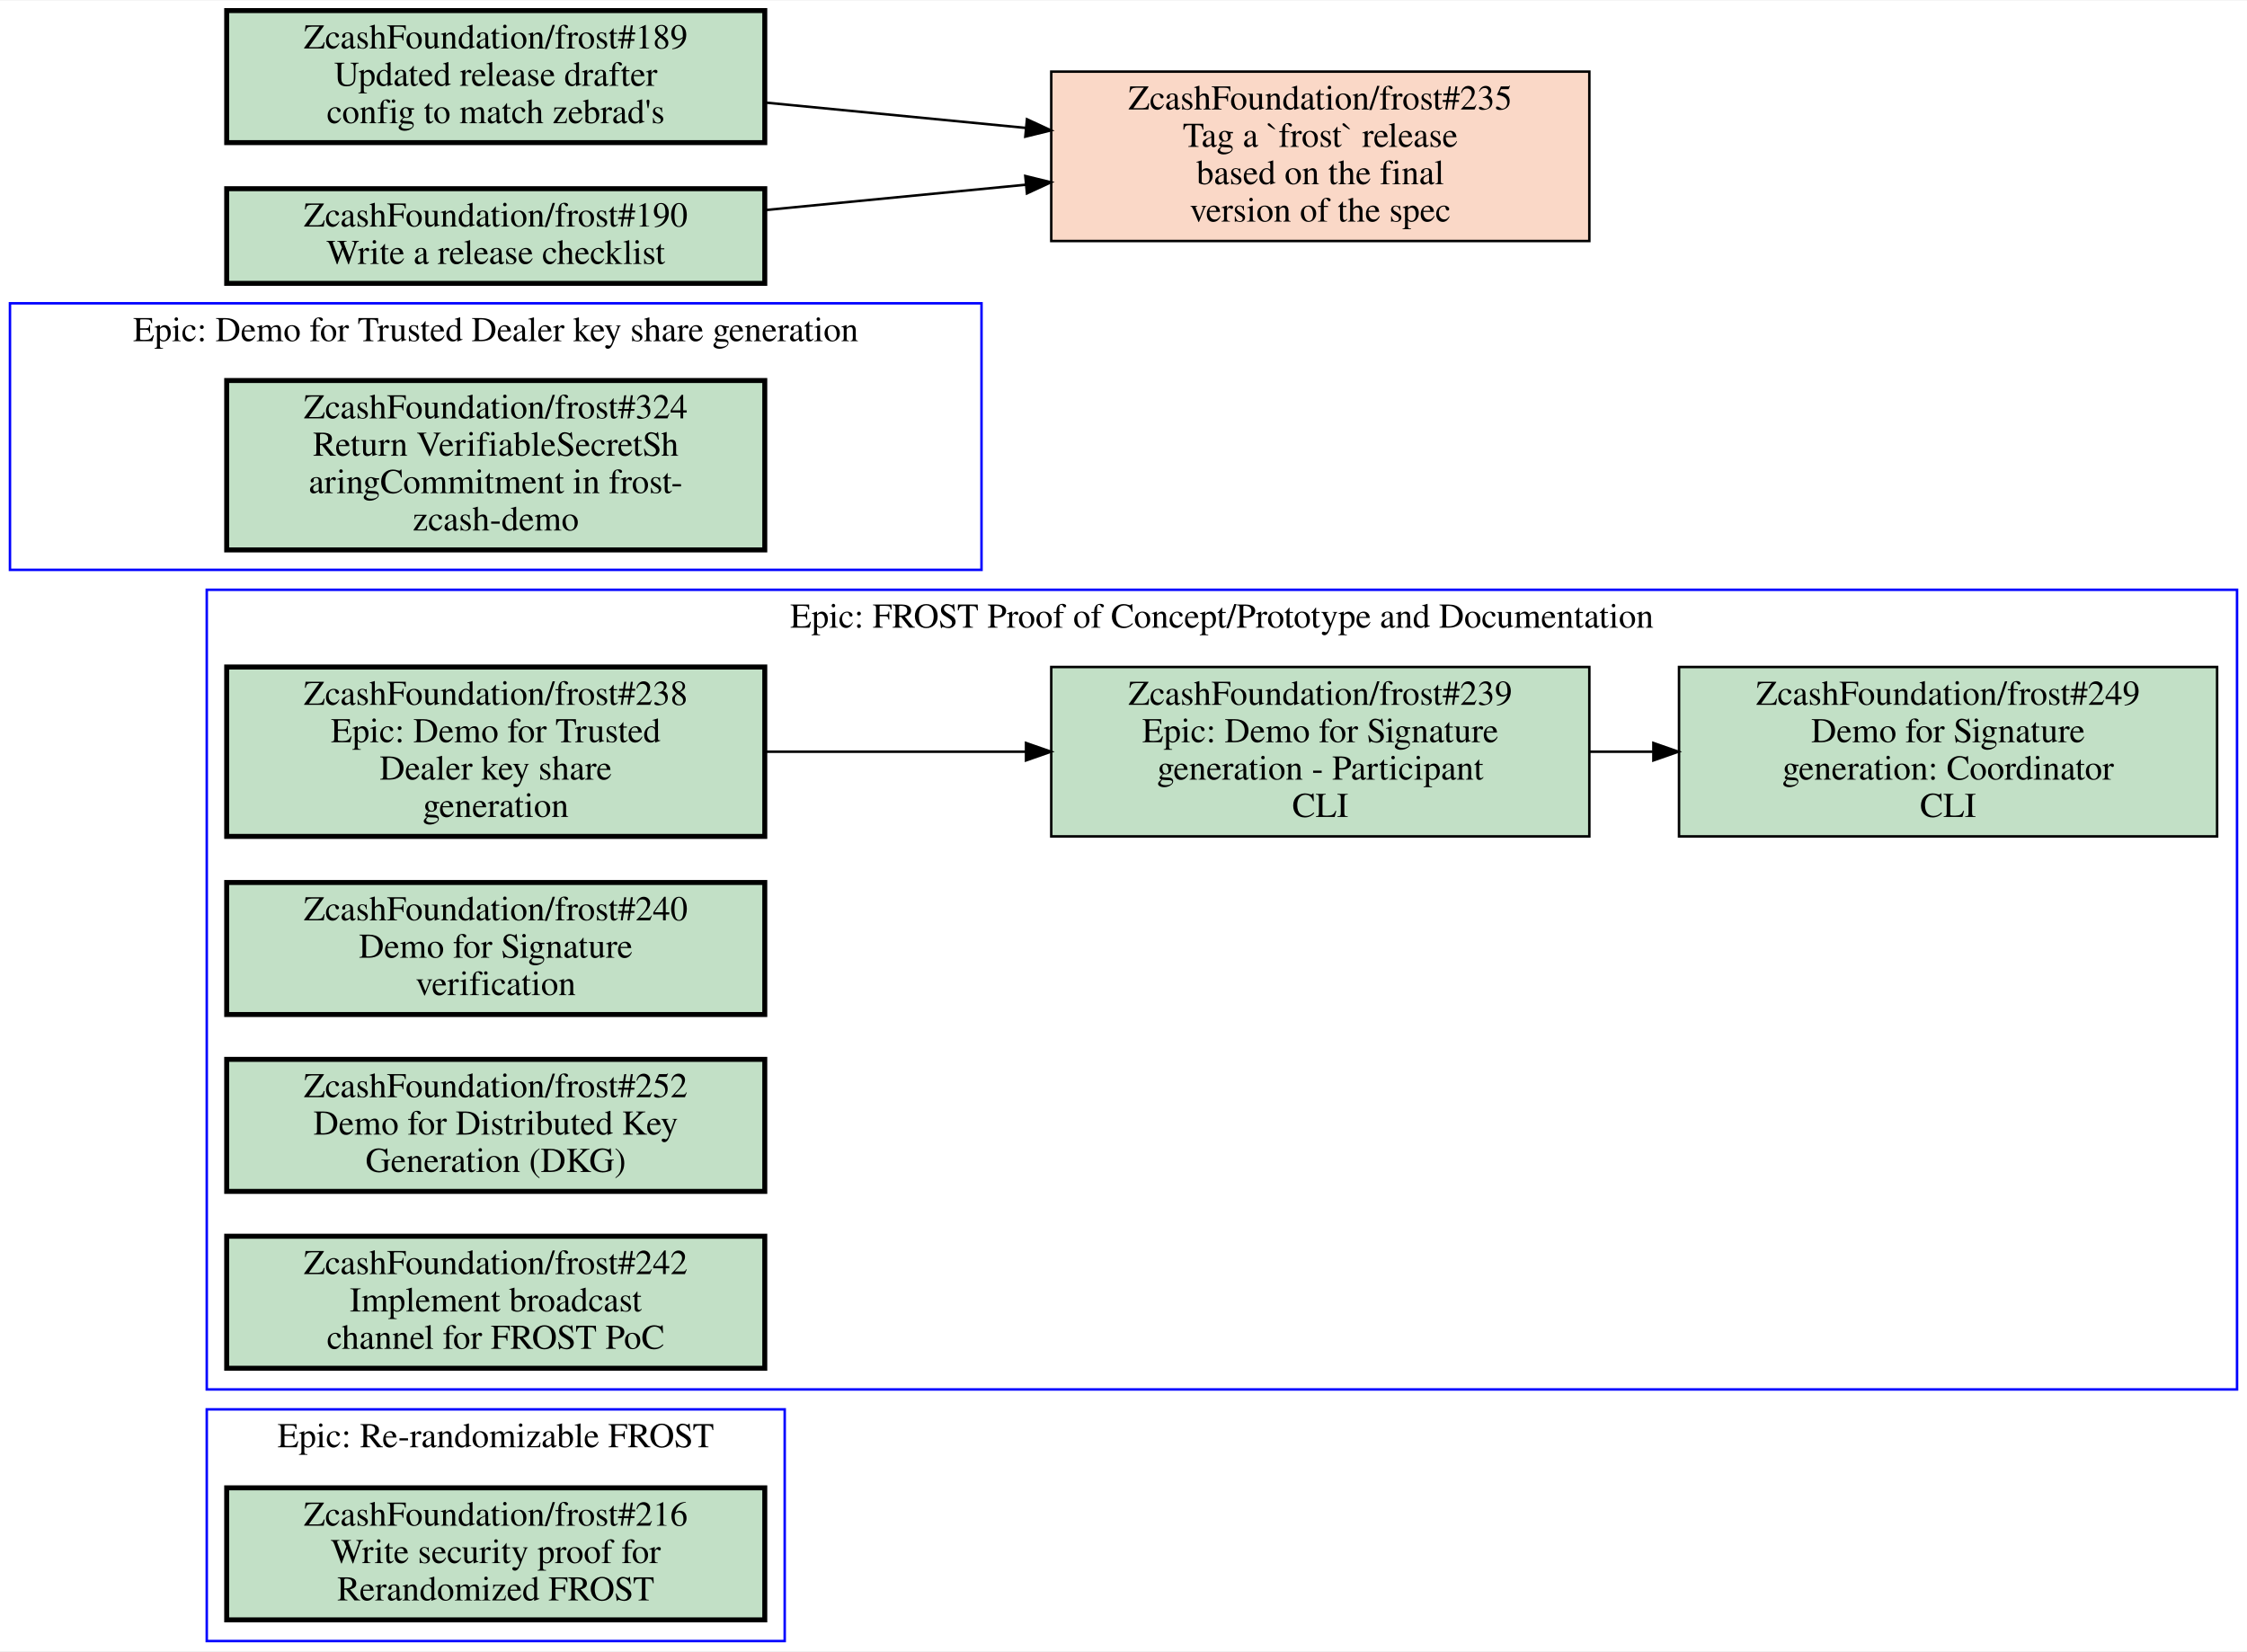
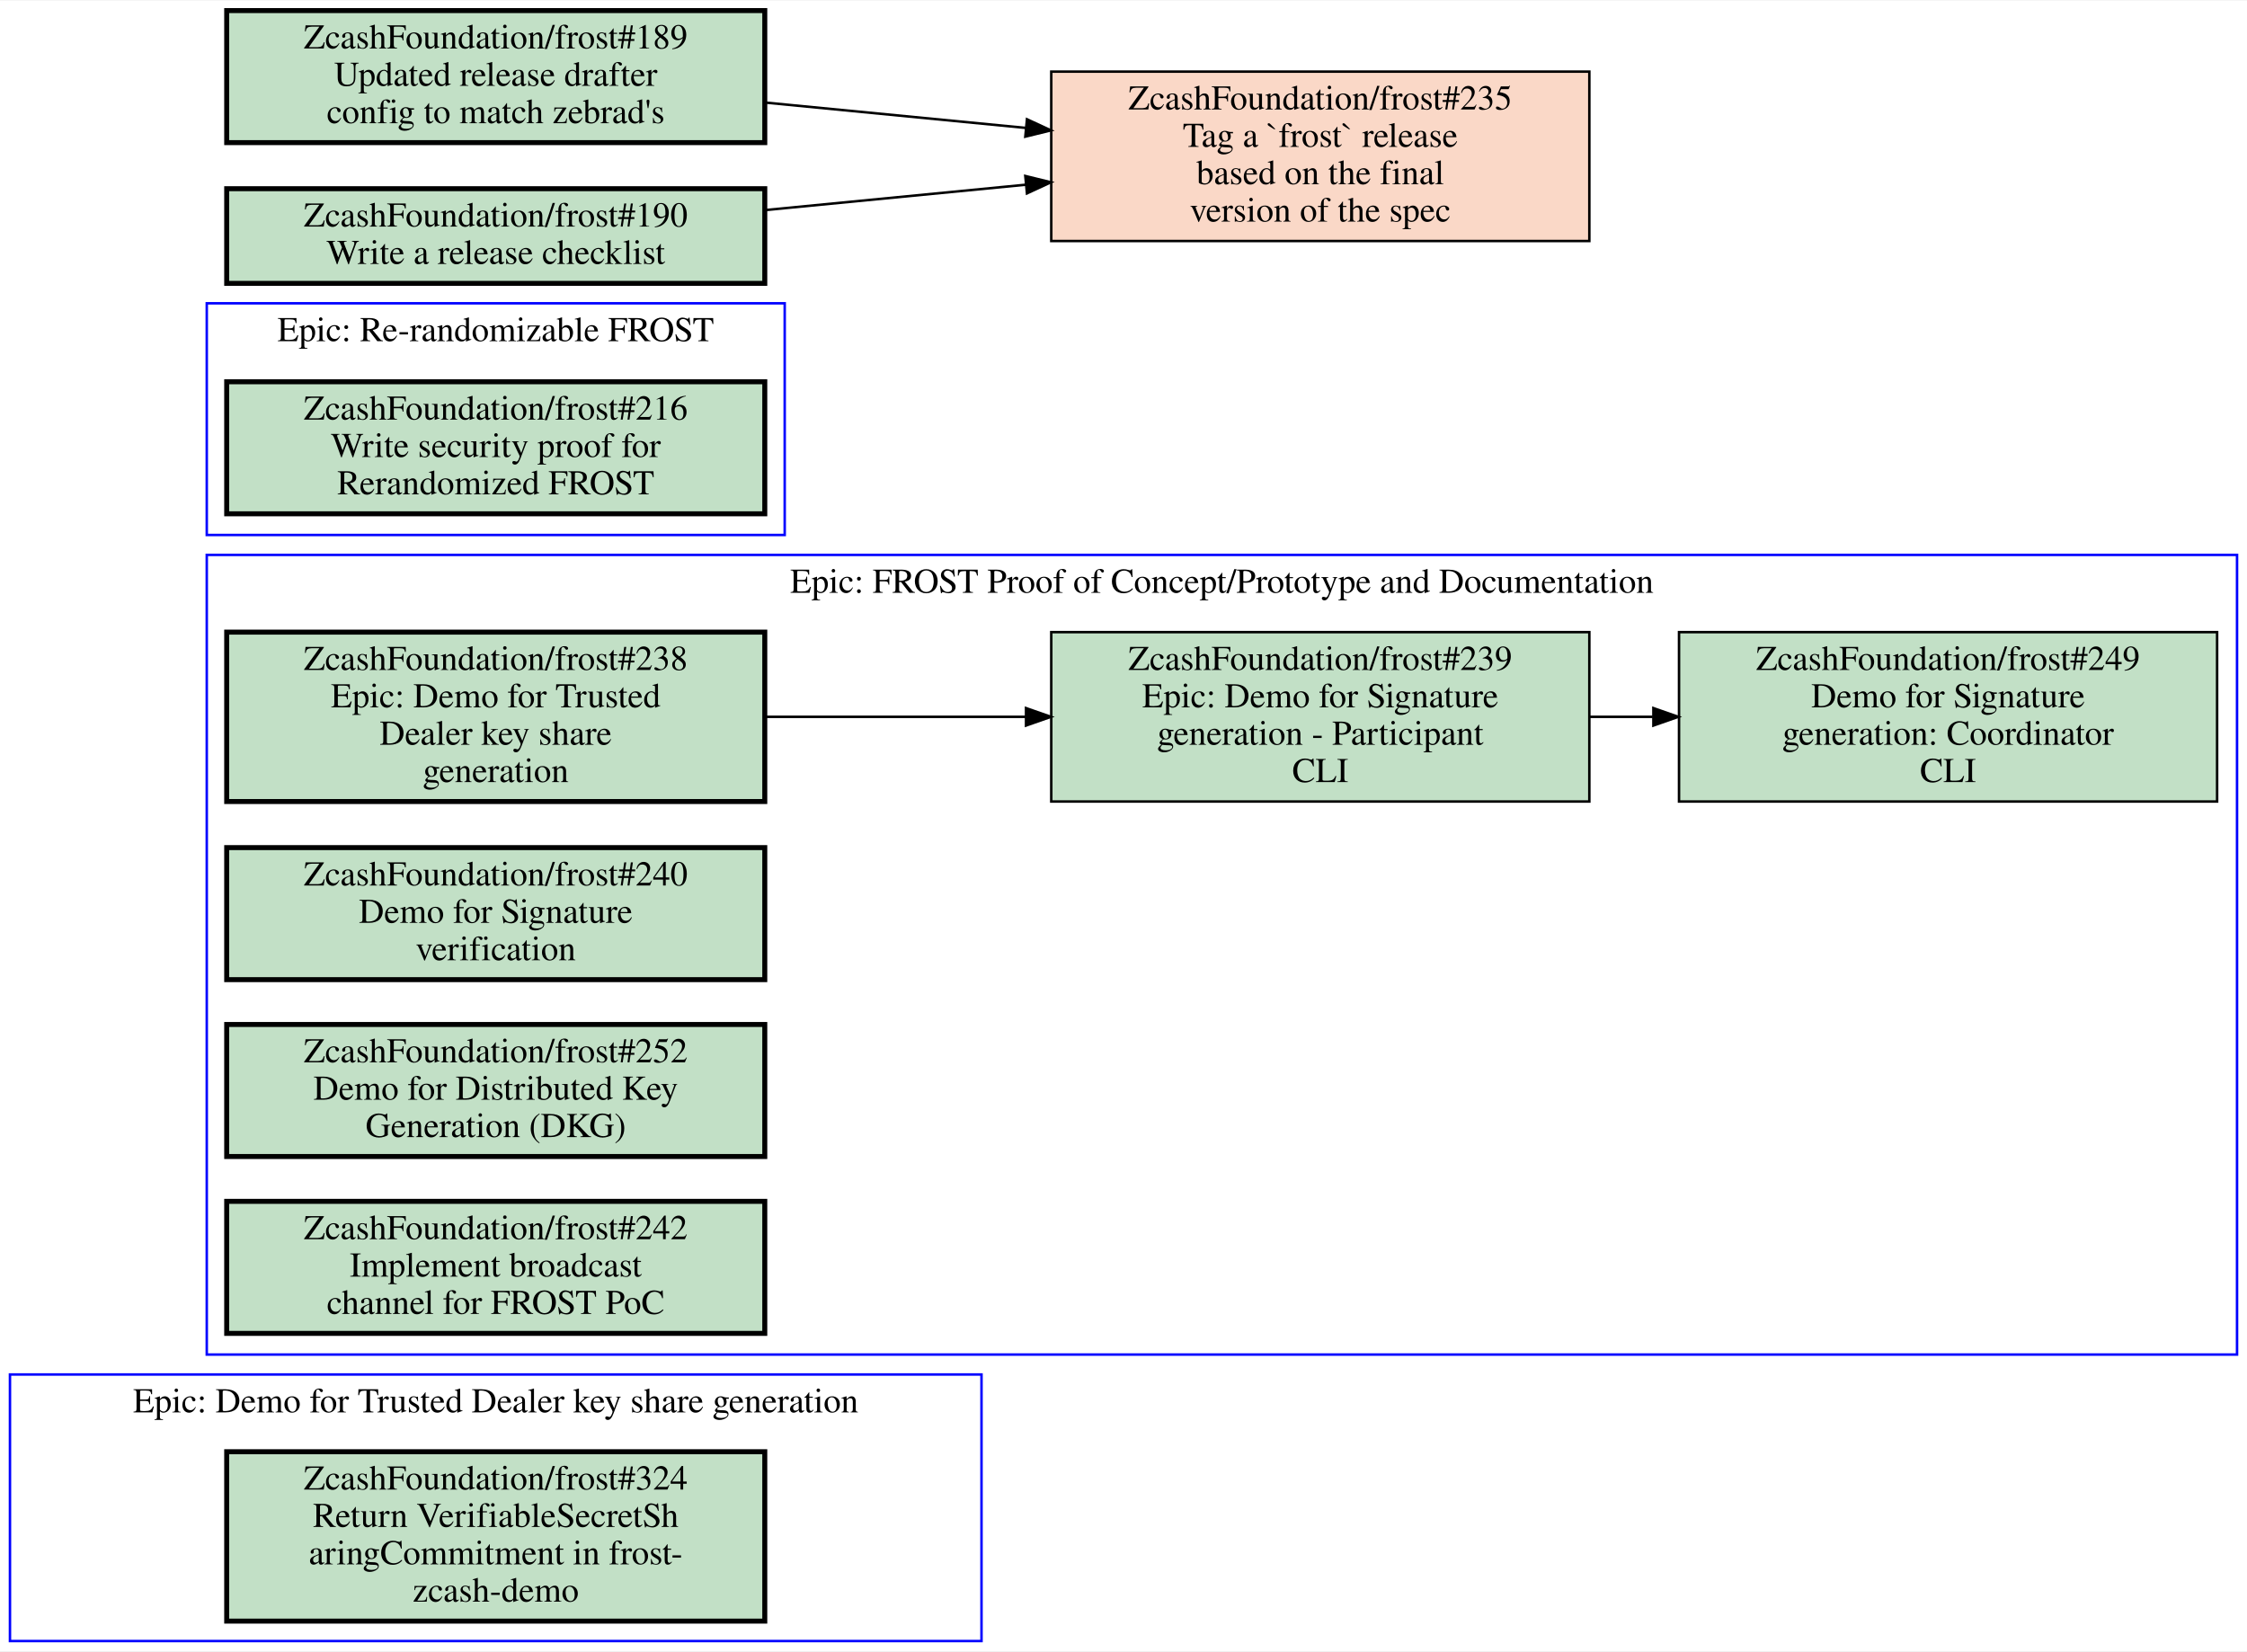
<svg xmlns="http://www.w3.org/2000/svg" xmlns:xlink="http://www.w3.org/1999/xlink" width="902pt" height="663pt" viewBox="0.00 0.00 902.00 662.50">
  <g id="graph0" class="graph" transform="scale(1 1) rotate(0) translate(4 658.5)">
    <polygon fill="white" stroke="transparent" points="-4,4 -4,-658.5 898,-658.5 898,4 -4,4" />
    <g id="clust1" class="cluster">
-       <polygon fill="none" stroke="blue" points="0,-430 0,-537 390,-537 390,-430 0,-430" />
-       <text text-anchor="middle" x="195" y="-521.8" font-family="Times,serif" font-size="14.00">Epic: Demo for Trusted Dealer key share generation</text>
+       <polygon fill="none" stroke="blue" points="79,-444 79,-537 311,-537 311,-444 79,-444" />
+       <text text-anchor="middle" x="195" y="-521.8" font-family="Times,serif" font-size="14.00">Epic: Re-randomizable FROST</text>
    </g>
    <g id="clust2" class="cluster">
-       <polygon fill="none" stroke="blue" points="79,0 79,-93 311,-93 311,0 79,0" />
-       <text text-anchor="middle" x="195" y="-77.8" font-family="Times,serif" font-size="14.00">Epic: Re-randomizable FROST</text>
+       <polygon fill="none" stroke="blue" points="0,0 0,-107 390,-107 390,0 0,0" />
+       <text text-anchor="middle" x="195" y="-91.8" font-family="Times,serif" font-size="14.00">Epic: Demo for Trusted Dealer key share generation</text>
    </g>
    <g id="clust3" class="cluster">
-       <polygon fill="none" stroke="blue" points="79,-101 79,-422 894,-422 894,-101 79,-101" />
-       <text text-anchor="middle" x="486.5" y="-406.8" font-family="Times,serif" font-size="14.00">Epic: FROST Proof of Concept/Prototype and Documentation</text>
+       <polygon fill="none" stroke="blue" points="79,-115 79,-436 894,-436 894,-115 79,-115" />
+       <text text-anchor="middle" x="486.5" y="-420.8" font-family="Times,serif" font-size="14.00">Epic: FROST Proof of Concept/Prototype and Documentation</text>
    </g>
    <g id="node1" class="node open">
      <g id="a_node1">
-         <a xlink:href="https://github.com/ZcashFoundation/frost/issues/324" xlink:title="ZcashFoundation/frost#324&#10;Return VerifiableSecretSh&#10;aringCommitment in frost-&#10;zcash-demo" target="_blank">
-           <polygon fill="#c2e0c6" stroke="black" stroke-width="2" points="303,-506 87,-506 87,-438 303,-438 303,-506" />
-           <text text-anchor="middle" x="195" y="-490.8" font-family="Times,serif" font-size="14.00">ZcashFoundation/frost#324</text>
-           <text text-anchor="middle" x="195" y="-475.8" font-family="Times,serif" font-size="14.00">Return VerifiableSecretSh</text>
-           <text text-anchor="middle" x="195" y="-460.8" font-family="Times,serif" font-size="14.00">aringCommitment in frost-</text>
-           <text text-anchor="middle" x="195" y="-445.8" font-family="Times,serif" font-size="14.00">zcash-demo</text>
+         <a xlink:href="https://github.com/ZcashFoundation/frost/issues/216" xlink:title="ZcashFoundation/frost#216&#10;Write security proof for&#10;Rerandomized FROST" target="_blank">
+           <polygon fill="#c2e0c6" stroke="black" stroke-width="2" points="303,-505.5 87,-505.5 87,-452.5 303,-452.5 303,-505.5" />
+           <text text-anchor="middle" x="195" y="-490.3" font-family="Times,serif" font-size="14.00">ZcashFoundation/frost#216</text>
+           <text text-anchor="middle" x="195" y="-475.3" font-family="Times,serif" font-size="14.00">Write security proof for</text>
+           <text text-anchor="middle" x="195" y="-460.3" font-family="Times,serif" font-size="14.00">Rerandomized FROST</text>
        </a>
      </g>
    </g>
    <g id="node2" class="node open">
      <g id="a_node2">
-         <a xlink:href="https://github.com/ZcashFoundation/frost/issues/216" xlink:title="ZcashFoundation/frost#216&#10;Write security proof for&#10;Rerandomized FROST" target="_blank">
-           <polygon fill="#c2e0c6" stroke="black" stroke-width="2" points="303,-61.5 87,-61.5 87,-8.5 303,-8.5 303,-61.5" />
-           <text text-anchor="middle" x="195" y="-46.3" font-family="Times,serif" font-size="14.00">ZcashFoundation/frost#216</text>
-           <text text-anchor="middle" x="195" y="-31.3" font-family="Times,serif" font-size="14.00">Write security proof for</text>
-           <text text-anchor="middle" x="195" y="-16.3" font-family="Times,serif" font-size="14.00">Rerandomized FROST</text>
+         <a xlink:href="https://github.com/ZcashFoundation/frost/issues/324" xlink:title="ZcashFoundation/frost#324&#10;Return VerifiableSecretSh&#10;aringCommitment in frost-&#10;zcash-demo" target="_blank">
+           <polygon fill="#c2e0c6" stroke="black" stroke-width="2" points="303,-76 87,-76 87,-8 303,-8 303,-76" />
+           <text text-anchor="middle" x="195" y="-60.8" font-family="Times,serif" font-size="14.00">ZcashFoundation/frost#324</text>
+           <text text-anchor="middle" x="195" y="-45.8" font-family="Times,serif" font-size="14.00">Return VerifiableSecretSh</text>
+           <text text-anchor="middle" x="195" y="-30.8" font-family="Times,serif" font-size="14.00">aringCommitment in frost-</text>
+           <text text-anchor="middle" x="195" y="-15.8" font-family="Times,serif" font-size="14.00">zcash-demo</text>
        </a>
      </g>
    </g>
    <g id="node3" class="node open">
      <g id="a_node3">
        <a xlink:href="https://github.com/ZcashFoundation/frost/issues/238" xlink:title="ZcashFoundation/frost#238&#10;Epic: Demo for Trusted&#10;Dealer key share&#10;generation" target="_blank">
-           <polygon fill="#c2e0c6" stroke="black" stroke-width="2" points="303,-391 87,-391 87,-323 303,-323 303,-391" />
-           <text text-anchor="middle" x="195" y="-375.8" font-family="Times,serif" font-size="14.00">ZcashFoundation/frost#238</text>
-           <text text-anchor="middle" x="195" y="-360.8" font-family="Times,serif" font-size="14.00">Epic: Demo for Trusted</text>
-           <text text-anchor="middle" x="195" y="-345.8" font-family="Times,serif" font-size="14.00">Dealer key share</text>
-           <text text-anchor="middle" x="195" y="-330.8" font-family="Times,serif" font-size="14.00">generation</text>
+           <polygon fill="#c2e0c6" stroke="black" stroke-width="2" points="303,-405 87,-405 87,-337 303,-337 303,-405" />
+           <text text-anchor="middle" x="195" y="-389.8" font-family="Times,serif" font-size="14.00">ZcashFoundation/frost#238</text>
+           <text text-anchor="middle" x="195" y="-374.8" font-family="Times,serif" font-size="14.00">Epic: Demo for Trusted</text>
+           <text text-anchor="middle" x="195" y="-359.8" font-family="Times,serif" font-size="14.00">Dealer key share</text>
+           <text text-anchor="middle" x="195" y="-344.8" font-family="Times,serif" font-size="14.00">generation</text>
        </a>
      </g>
    </g>
    <g id="node4" class="node open">
      <g id="a_node4">
        <a xlink:href="https://github.com/ZcashFoundation/frost/issues/239" xlink:title="ZcashFoundation/frost#239&#10;Epic: Demo for Signature&#10;generation - Participant&#10;CLI" target="_blank">
-           <polygon fill="#c2e0c6" stroke="black" points="634,-391 418,-391 418,-323 634,-323 634,-391" />
-           <text text-anchor="middle" x="526" y="-375.8" font-family="Times,serif" font-size="14.00">ZcashFoundation/frost#239</text>
-           <text text-anchor="middle" x="526" y="-360.8" font-family="Times,serif" font-size="14.00">Epic: Demo for Signature</text>
-           <text text-anchor="middle" x="526" y="-345.8" font-family="Times,serif" font-size="14.00">generation - Participant</text>
-           <text text-anchor="middle" x="526" y="-330.8" font-family="Times,serif" font-size="14.00">CLI</text>
+           <polygon fill="#c2e0c6" stroke="black" points="634,-405 418,-405 418,-337 634,-337 634,-405" />
+           <text text-anchor="middle" x="526" y="-389.8" font-family="Times,serif" font-size="14.00">ZcashFoundation/frost#239</text>
+           <text text-anchor="middle" x="526" y="-374.8" font-family="Times,serif" font-size="14.00">Epic: Demo for Signature</text>
+           <text text-anchor="middle" x="526" y="-359.8" font-family="Times,serif" font-size="14.00">generation - Participant</text>
+           <text text-anchor="middle" x="526" y="-344.8" font-family="Times,serif" font-size="14.00">CLI</text>
        </a>
      </g>
    </g>
    <g id="edge1" class="edge">
-       <path fill="none" stroke="black" d="M303.27,-357C336.72,-357 373.78,-357 407.87,-357" />
-       <polygon fill="black" stroke="black" points="407.87,-360.5 417.87,-357 407.87,-353.5 407.87,-360.5" />
+       <path fill="none" stroke="black" d="M303.27,-371C336.72,-371 373.78,-371 407.87,-371" />
+       <polygon fill="black" stroke="black" points="407.87,-374.5 417.87,-371 407.87,-367.5 407.87,-374.5" />
    </g>
    <g id="node5" class="node open">
      <g id="a_node5">
        <a xlink:href="https://github.com/ZcashFoundation/frost/issues/249" xlink:title="ZcashFoundation/frost#249&#10;Demo for Signature&#10;generation: Coordinator&#10;CLI" target="_blank">
-           <polygon fill="#c2e0c6" stroke="black" points="886,-391 670,-391 670,-323 886,-323 886,-391" />
-           <text text-anchor="middle" x="778" y="-375.8" font-family="Times,serif" font-size="14.00">ZcashFoundation/frost#249</text>
-           <text text-anchor="middle" x="778" y="-360.8" font-family="Times,serif" font-size="14.00">Demo for Signature</text>
-           <text text-anchor="middle" x="778" y="-345.8" font-family="Times,serif" font-size="14.00">generation: Coordinator</text>
-           <text text-anchor="middle" x="778" y="-330.8" font-family="Times,serif" font-size="14.00">CLI</text>
+           <polygon fill="#c2e0c6" stroke="black" points="886,-405 670,-405 670,-337 886,-337 886,-405" />
+           <text text-anchor="middle" x="778" y="-389.8" font-family="Times,serif" font-size="14.00">ZcashFoundation/frost#249</text>
+           <text text-anchor="middle" x="778" y="-374.8" font-family="Times,serif" font-size="14.00">Demo for Signature</text>
+           <text text-anchor="middle" x="778" y="-359.8" font-family="Times,serif" font-size="14.00">generation: Coordinator</text>
+           <text text-anchor="middle" x="778" y="-344.8" font-family="Times,serif" font-size="14.00">CLI</text>
        </a>
      </g>
    </g>
    <g id="edge2" class="edge">
-       <path fill="none" stroke="black" d="M634.11,-357C642.5,-357 650.99,-357 659.44,-357" />
-       <polygon fill="black" stroke="black" points="659.71,-360.5 669.71,-357 659.71,-353.5 659.71,-360.5" />
+       <path fill="none" stroke="black" d="M634.11,-371C642.5,-371 650.99,-371 659.44,-371" />
+       <polygon fill="black" stroke="black" points="659.71,-374.5 669.71,-371 659.71,-367.5 659.71,-374.5" />
    </g>
    <g id="node6" class="node open">
      <g id="a_node6">
        <a xlink:href="https://github.com/ZcashFoundation/frost/issues/240" xlink:title="ZcashFoundation/frost#240&#10;Demo for Signature&#10;verification" target="_blank">
-           <polygon fill="#c2e0c6" stroke="black" stroke-width="2" points="303,-304.5 87,-304.5 87,-251.5 303,-251.5 303,-304.5" />
-           <text text-anchor="middle" x="195" y="-289.3" font-family="Times,serif" font-size="14.00">ZcashFoundation/frost#240</text>
-           <text text-anchor="middle" x="195" y="-274.3" font-family="Times,serif" font-size="14.00">Demo for Signature</text>
-           <text text-anchor="middle" x="195" y="-259.3" font-family="Times,serif" font-size="14.00">verification</text>
+           <polygon fill="#c2e0c6" stroke="black" stroke-width="2" points="303,-318.5 87,-318.5 87,-265.5 303,-265.5 303,-318.5" />
+           <text text-anchor="middle" x="195" y="-303.3" font-family="Times,serif" font-size="14.00">ZcashFoundation/frost#240</text>
+           <text text-anchor="middle" x="195" y="-288.3" font-family="Times,serif" font-size="14.00">Demo for Signature</text>
+           <text text-anchor="middle" x="195" y="-273.3" font-family="Times,serif" font-size="14.00">verification</text>
        </a>
      </g>
    </g>
    <g id="node7" class="node open">
      <g id="a_node7">
        <a xlink:href="https://github.com/ZcashFoundation/frost/issues/252" xlink:title="ZcashFoundation/frost#252&#10;Demo for Distributed Key&#10;Generation (DKG)" target="_blank">
-           <polygon fill="#c2e0c6" stroke="black" stroke-width="2" points="303,-233.5 87,-233.5 87,-180.5 303,-180.5 303,-233.5" />
-           <text text-anchor="middle" x="195" y="-218.3" font-family="Times,serif" font-size="14.00">ZcashFoundation/frost#252</text>
-           <text text-anchor="middle" x="195" y="-203.3" font-family="Times,serif" font-size="14.00">Demo for Distributed Key</text>
-           <text text-anchor="middle" x="195" y="-188.3" font-family="Times,serif" font-size="14.00">Generation (DKG)</text>
+           <polygon fill="#c2e0c6" stroke="black" stroke-width="2" points="303,-247.5 87,-247.5 87,-194.5 303,-194.5 303,-247.5" />
+           <text text-anchor="middle" x="195" y="-232.3" font-family="Times,serif" font-size="14.00">ZcashFoundation/frost#252</text>
+           <text text-anchor="middle" x="195" y="-217.3" font-family="Times,serif" font-size="14.00">Demo for Distributed Key</text>
+           <text text-anchor="middle" x="195" y="-202.3" font-family="Times,serif" font-size="14.00">Generation (DKG)</text>
        </a>
      </g>
    </g>
    <g id="node8" class="node open">
      <g id="a_node8">
        <a xlink:href="https://github.com/ZcashFoundation/frost/issues/242" xlink:title="ZcashFoundation/frost#242&#10;Implement broadcast&#10;channel for FROST PoC" target="_blank">
-           <polygon fill="#c2e0c6" stroke="black" stroke-width="2" points="303,-162.5 87,-162.5 87,-109.5 303,-109.5 303,-162.5" />
-           <text text-anchor="middle" x="195" y="-147.3" font-family="Times,serif" font-size="14.00">ZcashFoundation/frost#242</text>
-           <text text-anchor="middle" x="195" y="-132.3" font-family="Times,serif" font-size="14.00">Implement broadcast</text>
-           <text text-anchor="middle" x="195" y="-117.3" font-family="Times,serif" font-size="14.00">channel for FROST PoC</text>
+           <polygon fill="#c2e0c6" stroke="black" stroke-width="2" points="303,-176.5 87,-176.5 87,-123.5 303,-123.5 303,-176.5" />
+           <text text-anchor="middle" x="195" y="-161.3" font-family="Times,serif" font-size="14.00">ZcashFoundation/frost#242</text>
+           <text text-anchor="middle" x="195" y="-146.3" font-family="Times,serif" font-size="14.00">Implement broadcast</text>
+           <text text-anchor="middle" x="195" y="-131.3" font-family="Times,serif" font-size="14.00">channel for FROST PoC</text>
        </a>
      </g>
    </g>
    <g id="node9" class="node closed">
      <g id="a_node9">
        <a xlink:href="https://github.com/ZcashFoundation/frost/issues/235" xlink:title="ZcashFoundation/frost#235&#10;Tag a `frost` release&#10;based on the final&#10;version of the spec" target="_blank">
          <polygon fill="#fad8c7" stroke="black" points="634,-630 418,-630 418,-562 634,-562 634,-630" />
          <text text-anchor="middle" x="526" y="-614.8" font-family="Times,serif" font-size="14.00">ZcashFoundation/frost#235</text>
          <text text-anchor="middle" x="526" y="-599.8" font-family="Times,serif" font-size="14.00">Tag a `frost` release</text>
          <text text-anchor="middle" x="526" y="-584.8" font-family="Times,serif" font-size="14.00">based on the final</text>
          <text text-anchor="middle" x="526" y="-569.8" font-family="Times,serif" font-size="14.00">version of the spec</text>
        </a>
      </g>
    </g>
    <g id="node10" class="node open">
      <g id="a_node10">
        <a xlink:href="https://github.com/ZcashFoundation/frost/issues/189" xlink:title="ZcashFoundation/frost#189&#10;Updated release drafter&#10;config to match zebrad's" target="_blank">
          <polygon fill="#c2e0c6" stroke="black" stroke-width="2" points="303,-654.5 87,-654.5 87,-601.5 303,-601.5 303,-654.5" />
          <text text-anchor="middle" x="195" y="-639.3" font-family="Times,serif" font-size="14.00">ZcashFoundation/frost#189</text>
          <text text-anchor="middle" x="195" y="-624.3" font-family="Times,serif" font-size="14.00">Updated release drafter</text>
          <text text-anchor="middle" x="195" y="-609.3" font-family="Times,serif" font-size="14.00">config to match zebrad's</text>
        </a>
      </g>
    </g>
    <g id="edge3" class="edge">
      <path fill="none" stroke="black" d="M303.27,-617.57C336.72,-614.31 373.78,-610.71 407.87,-607.39" />
      <polygon fill="black" stroke="black" points="408.25,-610.87 417.87,-606.42 407.58,-603.9 408.25,-610.87" />
    </g>
    <g id="node11" class="node open">
      <g id="a_node11">
        <a xlink:href="https://github.com/ZcashFoundation/frost/issues/190" xlink:title="ZcashFoundation/frost#190&#10;Write a release checklist" target="_blank">
          <polygon fill="#c2e0c6" stroke="black" stroke-width="2" points="303,-583 87,-583 87,-545 303,-545 303,-583" />
          <text text-anchor="middle" x="195" y="-567.8" font-family="Times,serif" font-size="14.00">ZcashFoundation/frost#190</text>
          <text text-anchor="middle" x="195" y="-552.8" font-family="Times,serif" font-size="14.00">Write a release checklist</text>
        </a>
      </g>
    </g>
    <g id="edge4" class="edge">
      <path fill="none" stroke="black" d="M303.27,-574.43C336.72,-577.69 373.78,-581.29 407.87,-584.61" />
      <polygon fill="black" stroke="black" points="407.58,-588.1 417.87,-585.58 408.25,-581.13 407.58,-588.1" />
    </g>
  </g>
</svg>
